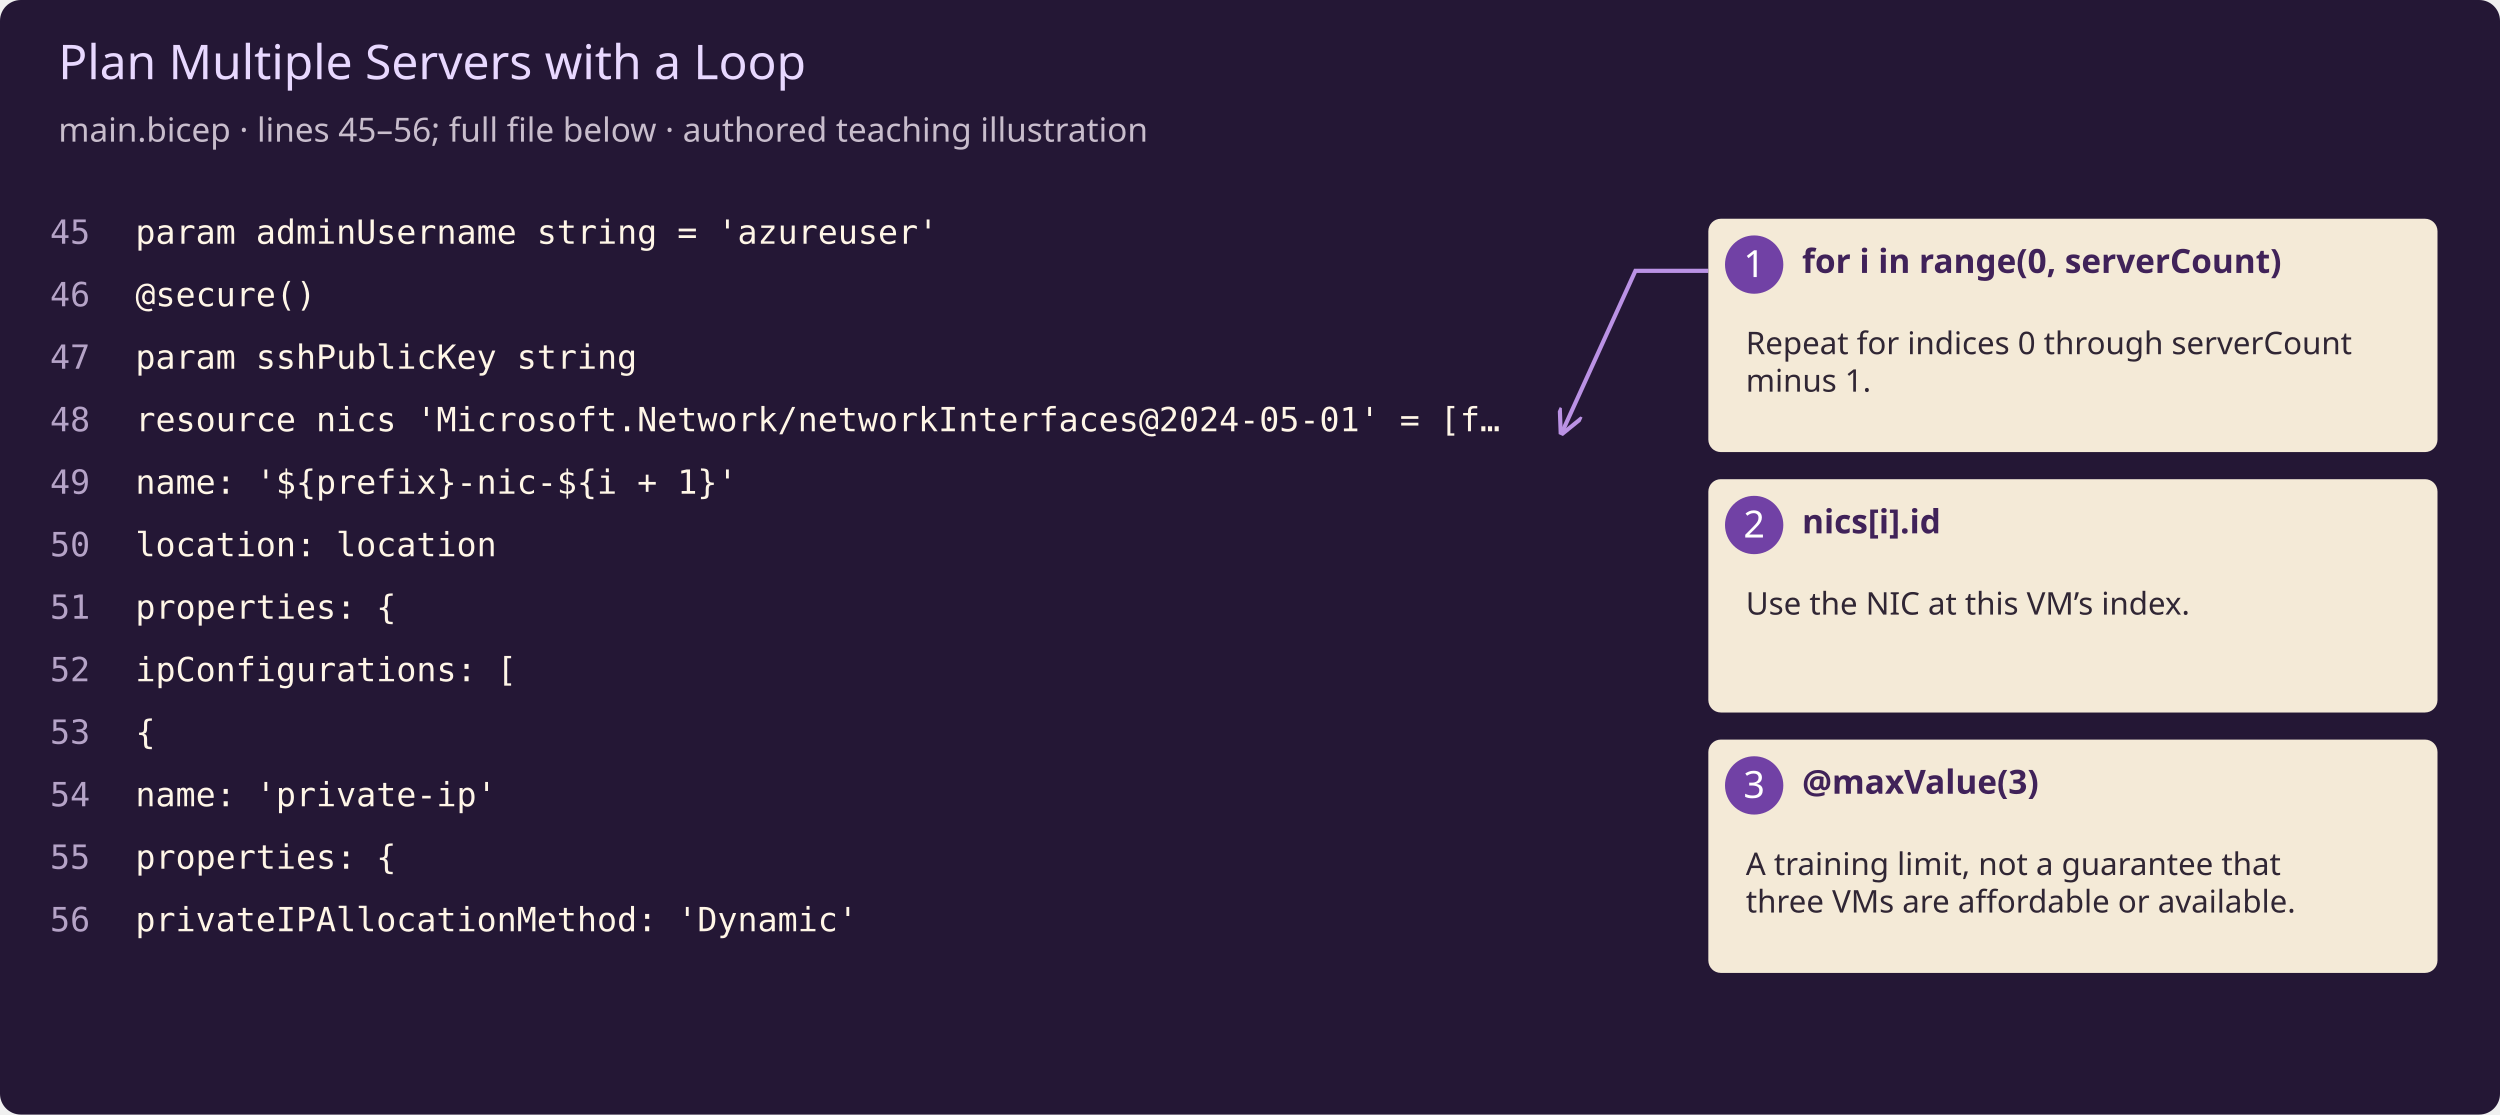
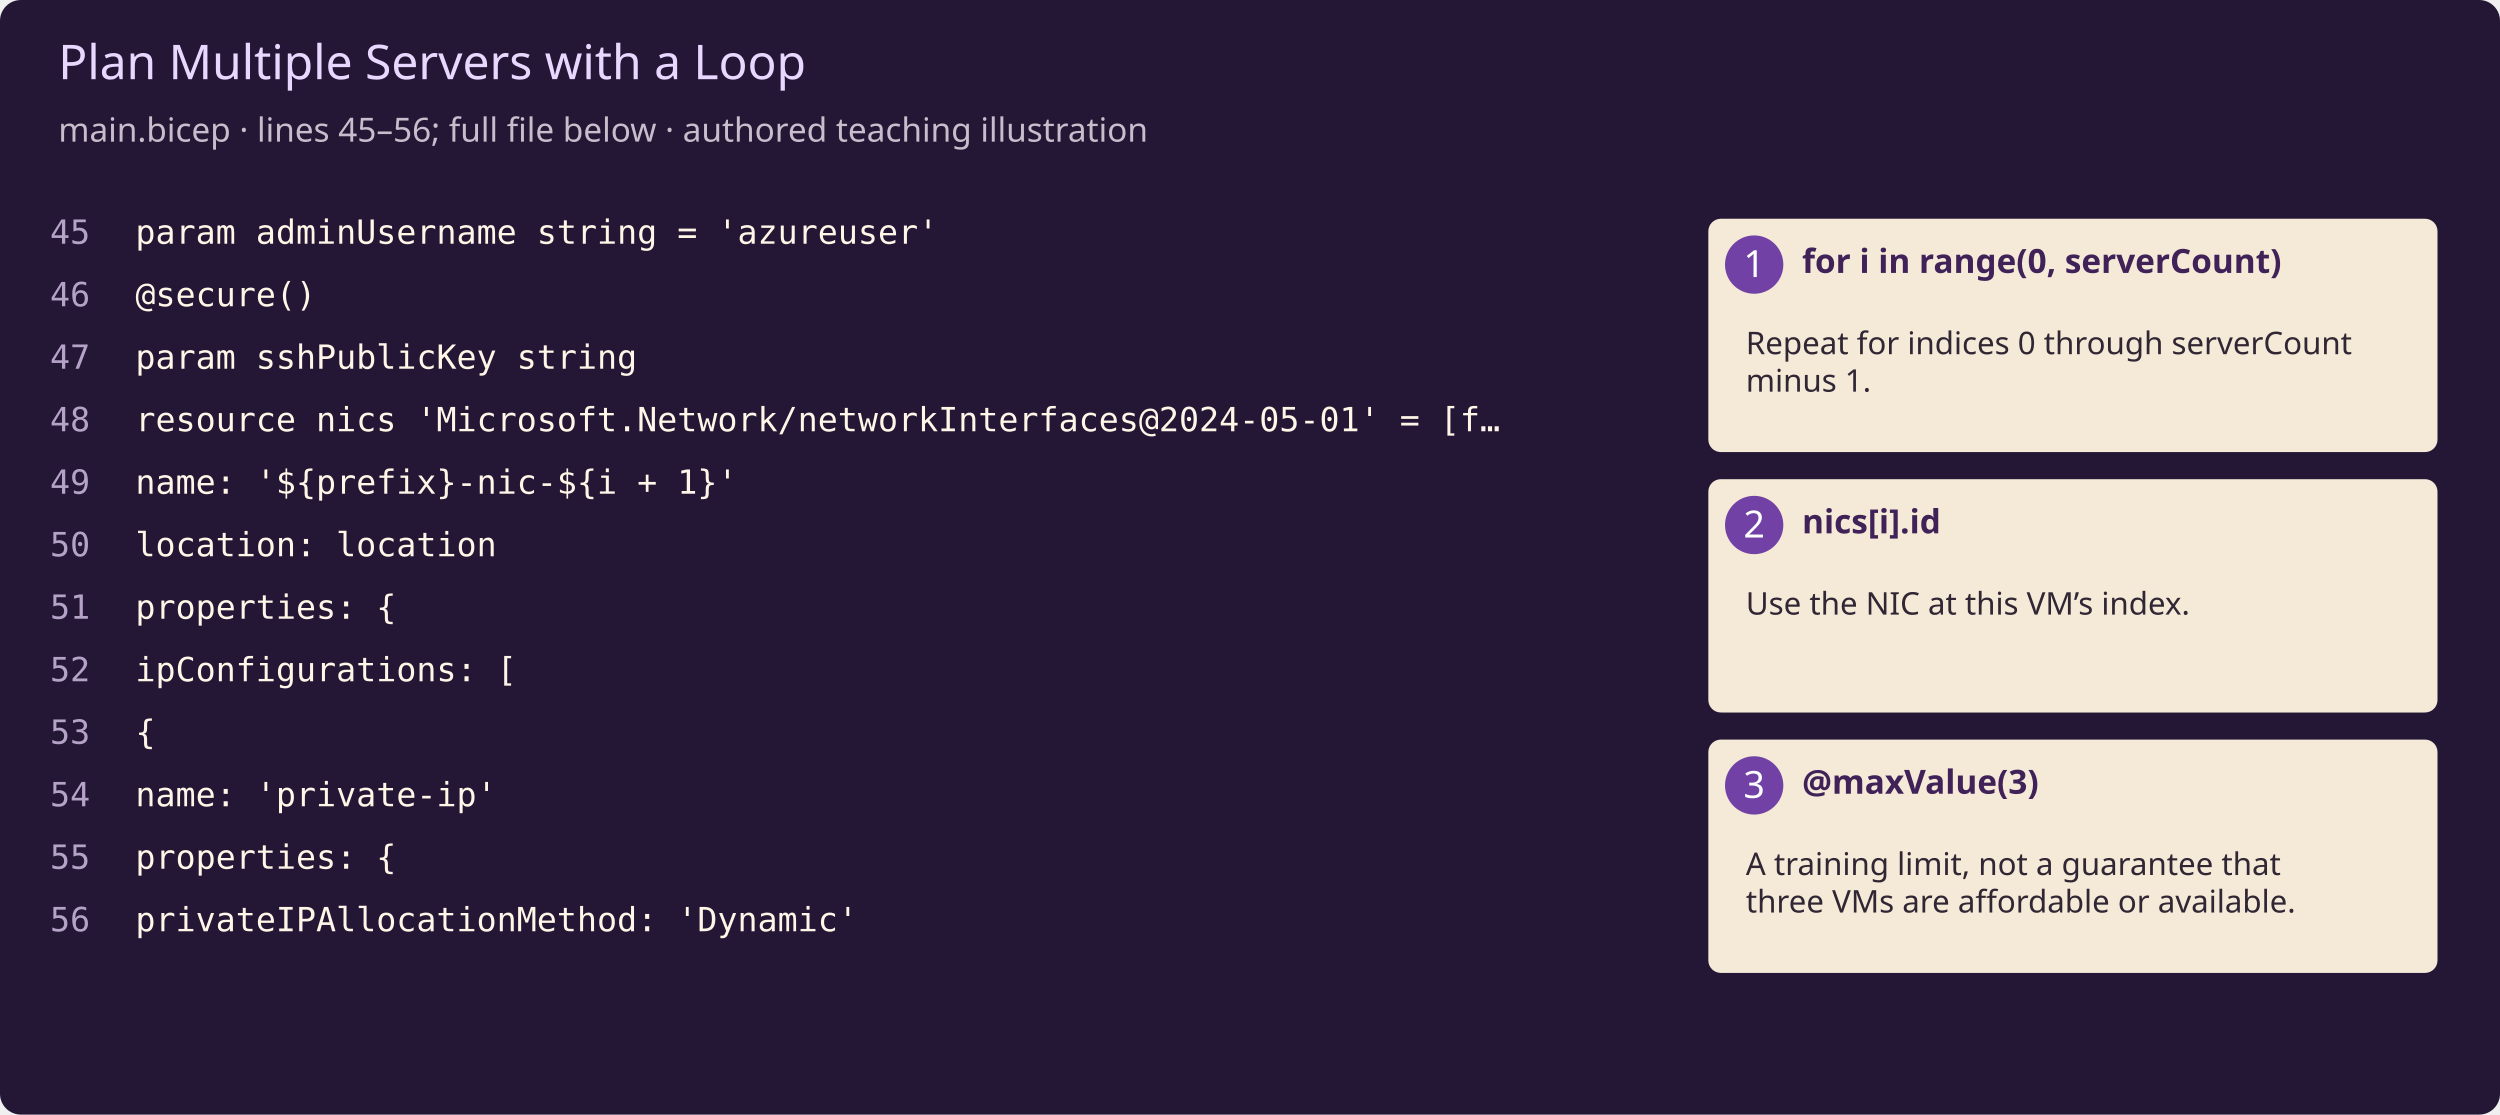
<svg xmlns="http://www.w3.org/2000/svg" width="1200" height="535" viewBox="0 0 1200 535">
  <defs>
    <marker id="arrow" markerWidth="6" markerHeight="6" refX="5" refY="3" orient="auto">
      <path d="M0 0L6 3L0 6" fill="none" stroke="#bb92e5" />
    </marker>
  </defs>
  <rect width="1200" height="535" rx="10" fill="#241735" />
  <text x="28" y="38" fill="#e8d8ff" font-family="sans-serif" font-size="23">Plan Multiple Servers with a Loop</text>
  <text x="28" y="68" fill="#c8bdcc" font-family="sans-serif" font-size="16">main.bicep · lines 45–56; full file below · authored teaching illustration</text>
  <text x="24" y="117" fill="#b5a3c7" font-family="monospace" font-size="16">45</text>
  <text x="65" y="117" fill="#fff6e7" font-family="monospace" font-size="16">param adminUsername string = 'azureuser'</text>
  <text x="24" y="147" fill="#b5a3c7" font-family="monospace" font-size="16">46</text>
  <text x="65" y="147" fill="#fff6e7" font-family="monospace" font-size="16">@secure()</text>
  <text x="24" y="177" fill="#b5a3c7" font-family="monospace" font-size="16">47</text>
  <text x="65" y="177" fill="#fff6e7" font-family="monospace" font-size="16">param sshPublicKey string</text>
  <text x="24" y="207" fill="#b5a3c7" font-family="monospace" font-size="16">48</text>
  <text x="65" y="207" fill="#fff6e7" font-family="monospace" font-size="16">resource nics 'Microsoft.Network/networkInterfaces@2024-05-01' = [f…</text>
  <text x="24" y="237" fill="#b5a3c7" font-family="monospace" font-size="16">49</text>
  <text x="65" y="237" fill="#fff6e7" font-family="monospace" font-size="16">  name: '${prefix}-nic-${i + 1}'</text>
  <text x="24" y="267" fill="#b5a3c7" font-family="monospace" font-size="16">50</text>
  <text x="65" y="267" fill="#fff6e7" font-family="monospace" font-size="16">  location: location</text>
  <text x="24" y="297" fill="#b5a3c7" font-family="monospace" font-size="16">51</text>
  <text x="65" y="297" fill="#fff6e7" font-family="monospace" font-size="16">  properties: {</text>
  <text x="24" y="327" fill="#b5a3c7" font-family="monospace" font-size="16">52</text>
  <text x="65" y="327" fill="#fff6e7" font-family="monospace" font-size="16">    ipConfigurations: [</text>
  <text x="24" y="357" fill="#b5a3c7" font-family="monospace" font-size="16">53</text>
  <text x="65" y="357" fill="#fff6e7" font-family="monospace" font-size="16">      {</text>
  <text x="24" y="387" fill="#b5a3c7" font-family="monospace" font-size="16">54</text>
  <text x="65" y="387" fill="#fff6e7" font-family="monospace" font-size="16">        name: 'private-ip'</text>
  <text x="24" y="417" fill="#b5a3c7" font-family="monospace" font-size="16">55</text>
  <text x="65" y="417" fill="#fff6e7" font-family="monospace" font-size="16">        properties: {</text>
  <text x="24" y="447" fill="#b5a3c7" font-family="monospace" font-size="16">56</text>
  <text x="65" y="447" fill="#fff6e7" font-family="monospace" font-size="16">          privateIPAllocationMethod: 'Dynamic'</text>
-   <path d="M820 130 L785 130 L750 207" stroke="#bb92e5" stroke-width="2" fill="none" marker-end="url(#arrow)" />
  <rect x="820" y="105" width="350" height="112" rx="6" fill="#f4ead7" />
  <circle cx="842" cy="127" r="14" fill="#7141a5" />
  <text x="842" y="133" text-anchor="middle" fill="white" font-family="sans-serif" font-size="18">1</text>
  <text x="865" y="131" fill="#402259" font-family="sans-serif" font-size="16" font-weight="bold">for i in range(0, serverCount)</text>
  <text x="838" y="170" fill="#302634" font-family="sans-serif" font-size="15">Repeat for indices 0 through serverCount</text>
  <text x="838" y="188" fill="#302634" font-family="sans-serif" font-size="15">minus 1.</text>
  <rect x="820" y="230" width="350" height="112" rx="6" fill="#f4ead7" />
  <circle cx="842" cy="252" r="14" fill="#7141a5" />
  <text x="842" y="258" text-anchor="middle" fill="white" font-family="sans-serif" font-size="18">2</text>
  <text x="865" y="256" fill="#402259" font-family="sans-serif" font-size="16" font-weight="bold">nics[i].id</text>
  <text x="838" y="295" fill="#302634" font-family="sans-serif" font-size="15">Use the NIC at this VM’s index.</text>
  <rect x="820" y="355" width="350" height="112" rx="6" fill="#f4ead7" />
  <circle cx="842" cy="377" r="14" fill="#7141a5" />
  <text x="842" y="383" text-anchor="middle" fill="white" font-family="sans-serif" font-size="18">3</text>
  <text x="865" y="381" fill="#402259" font-family="sans-serif" font-size="16" font-weight="bold">@maxValue(3)</text>
  <text x="838" y="420" fill="#302634" font-family="sans-serif" font-size="15">A training limit, not a guarantee that</text>
  <text x="838" y="438" fill="#302634" font-family="sans-serif" font-size="15">three VMs are affordable or available.</text>
</svg>
